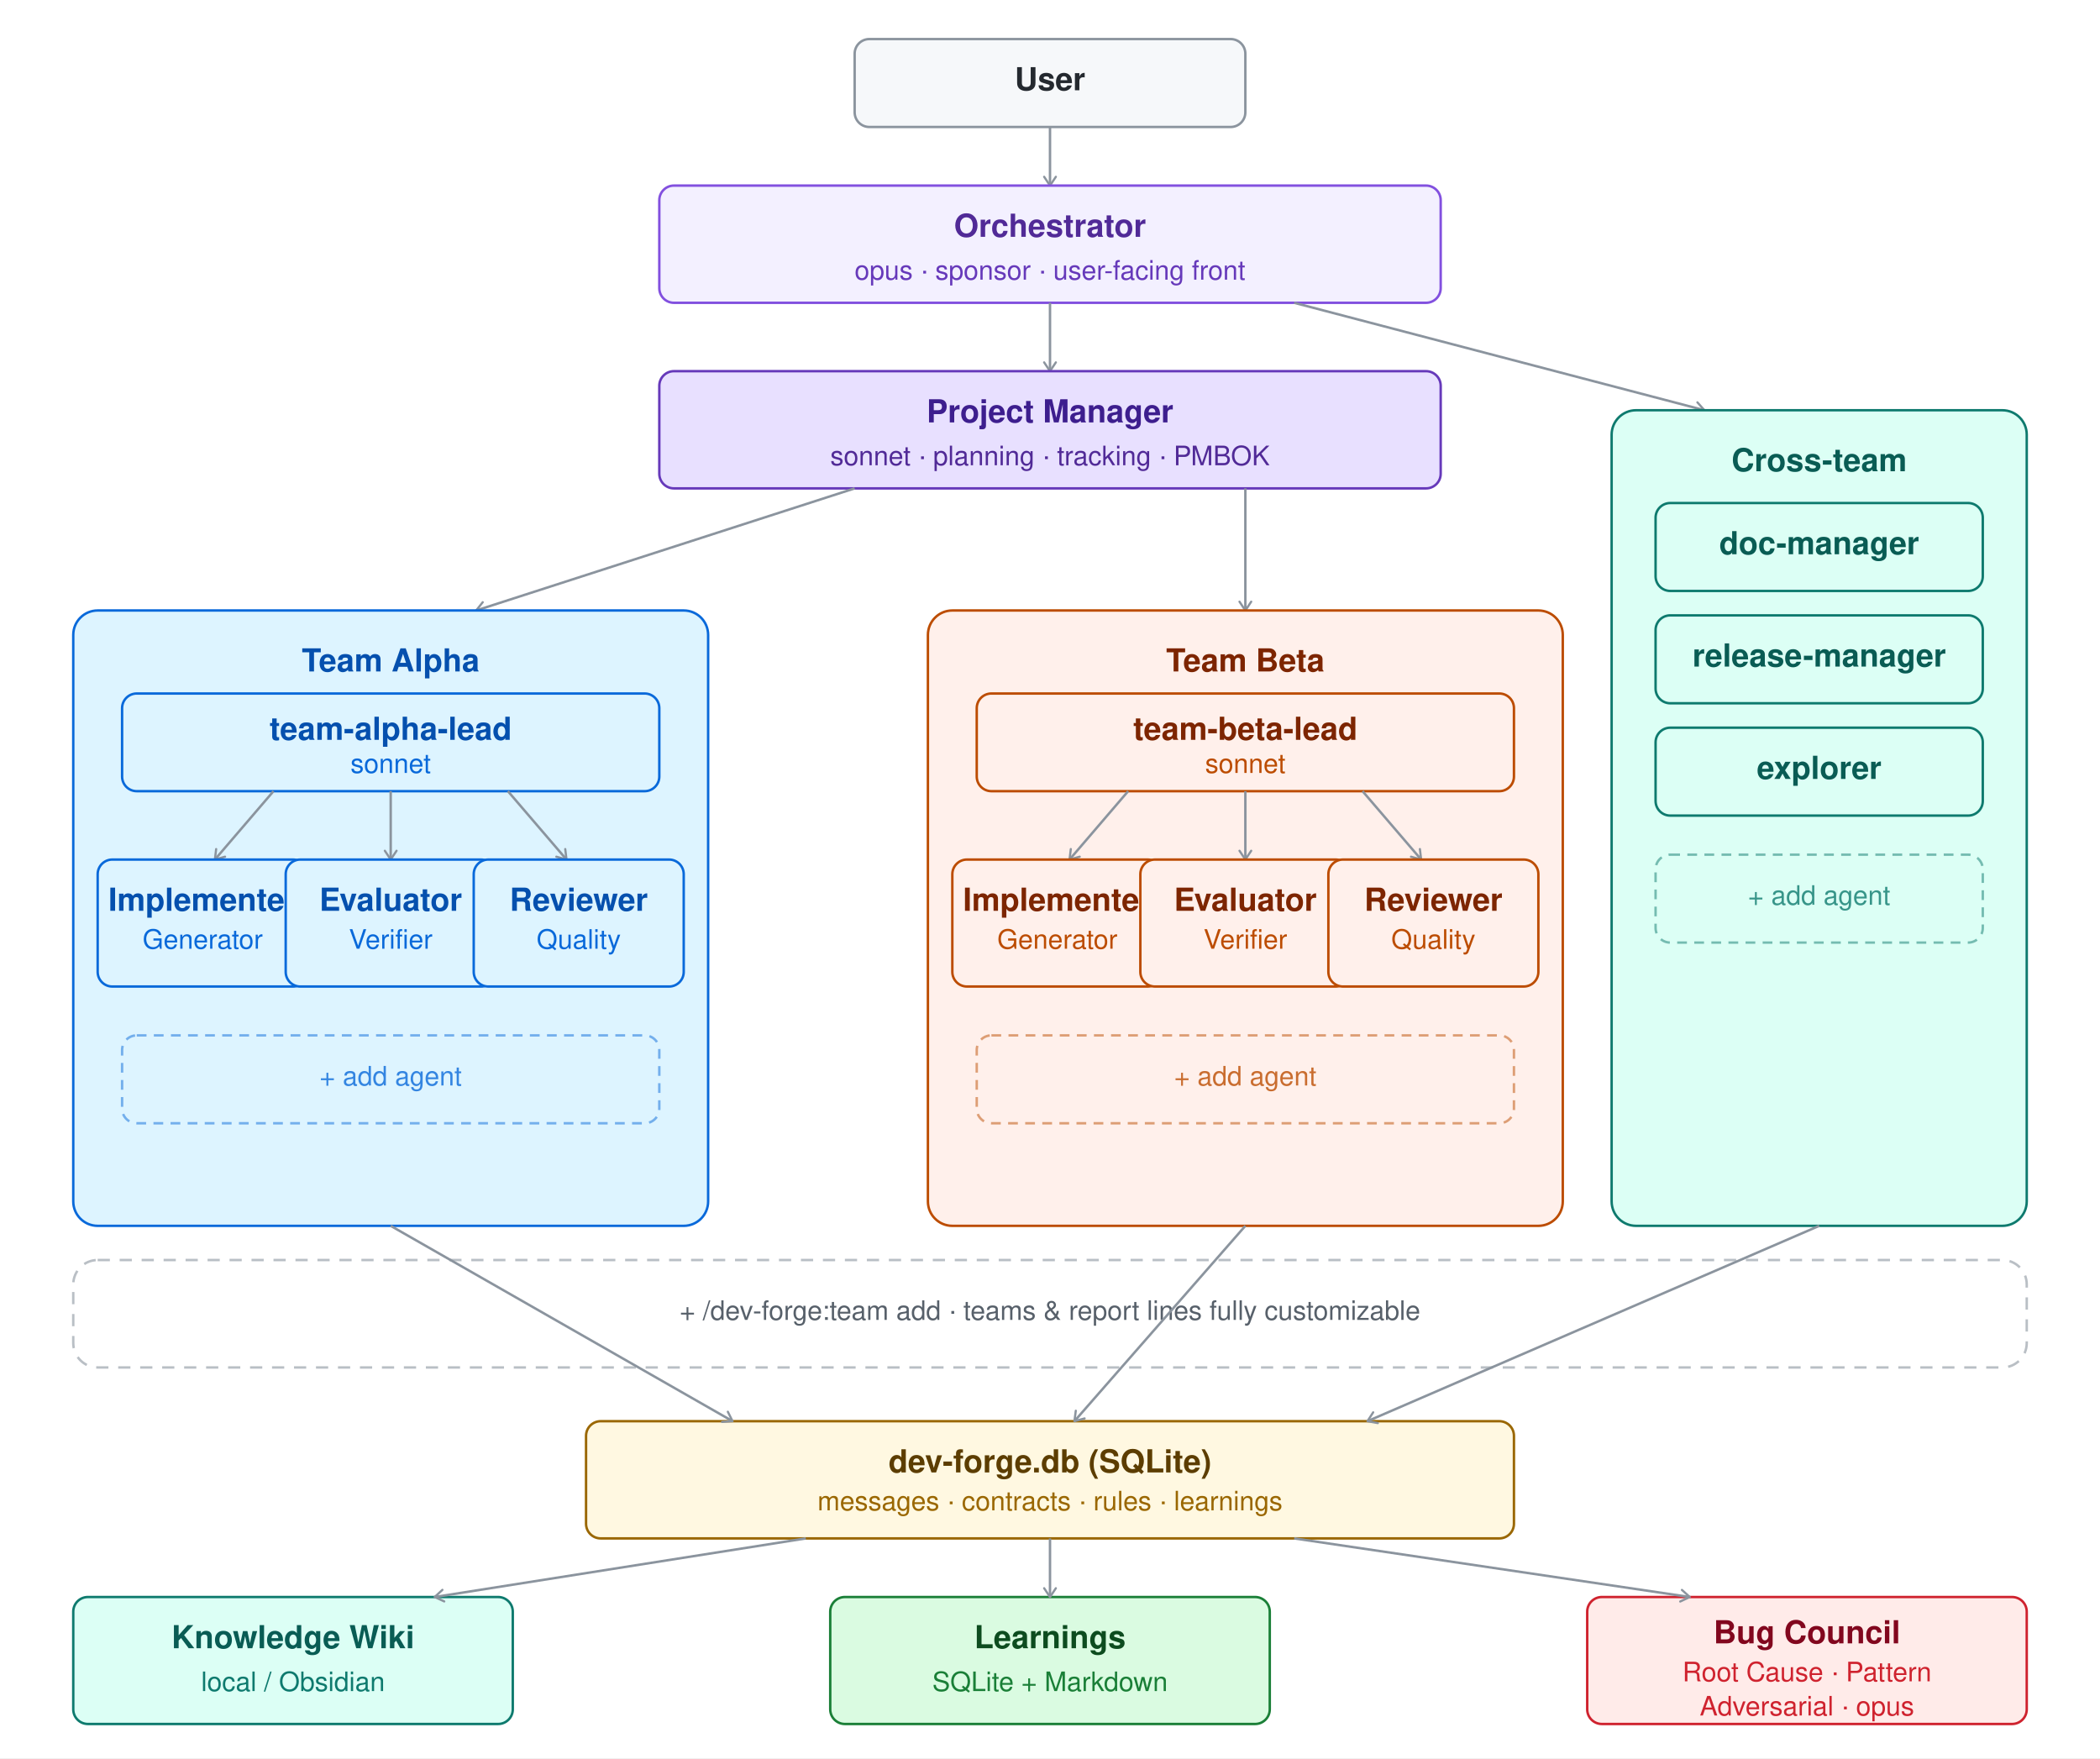
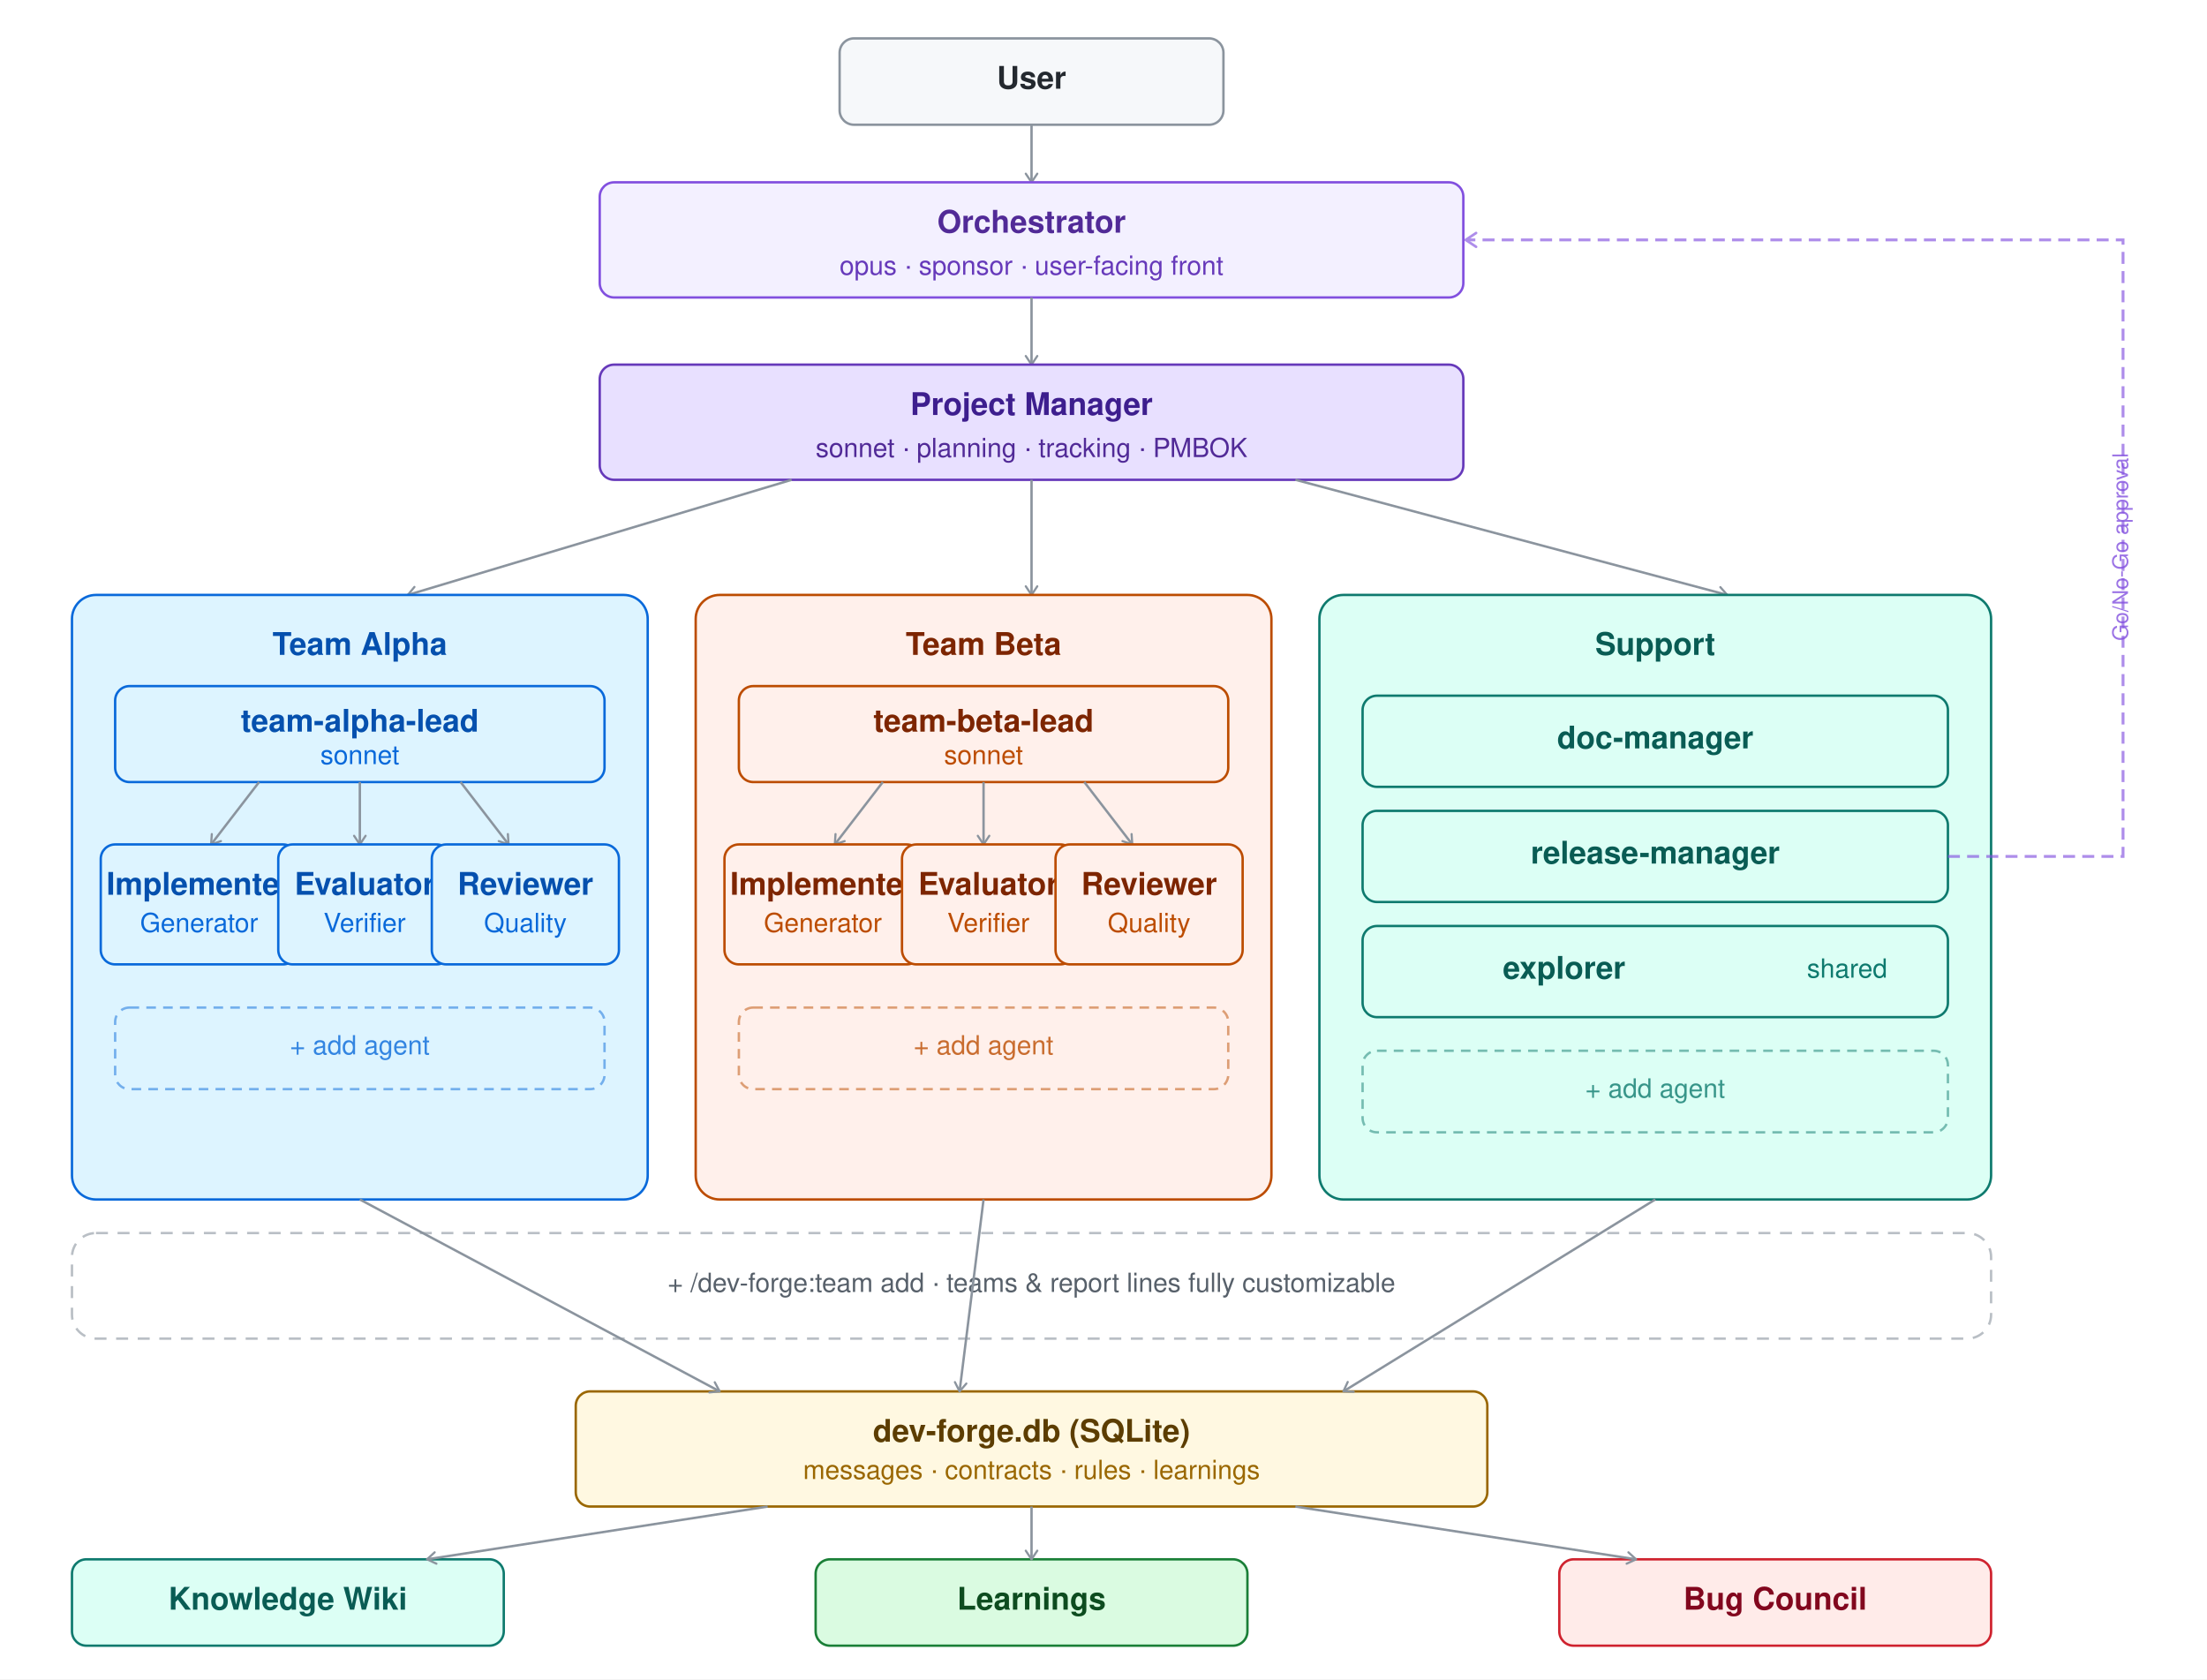
- <svg xmlns="http://www.w3.org/2000/svg" width="860" height="720" viewBox="0 0 860 720">
+ <svg xmlns="http://www.w3.org/2000/svg" width="920" height="700" viewBox="0 0 920 700">
  <defs>
    <marker id="arrow" viewBox="0 0 10 10" refX="8" refY="5" markerWidth="6" markerHeight="6" orient="auto-start-reverse">
      <path d="M2 1L8 5L2 9" fill="none" stroke="context-stroke" stroke-width="1.5" stroke-linecap="round" stroke-linejoin="round" />
    </marker>
    <style>
svg { font-family: -apple-system, BlinkMacSystemFont, "Segoe UI", Helvetica, Arial, sans-serif; }
.th { font-size: 13px; font-weight: 600; }
.ts { font-size: 11px; font-weight: 400; }
.c-gray rect   { fill: #f6f8fa; stroke: #8b949e; }
.c-gray .th    { fill: #24292f; }
- .c-gray .ts    { fill: #57606a; }
.c-purple rect { fill: #f3f0ff; stroke: #8250df; }
.c-purple .th  { fill: #512a97; }
.c-purple .ts  { fill: #6639ba; }
.c-indigo rect { fill: #e8e0ff; stroke: #6639ba; }
.c-indigo .th  { fill: #3d1e8e; }
.c-indigo .ts  { fill: #512a97; }
.c-blue rect   { fill: #ddf4ff; stroke: #0969da; }
.c-blue .th    { fill: #0550ae; }
.c-blue .ts    { fill: #0969da; }
.c-coral rect  { fill: #fff0eb; stroke: #bc4c00; }
.c-coral .th   { fill: #7d2500; }
.c-coral .ts   { fill: #bc4c00; }
.c-teal rect   { fill: #dcfff5; stroke: #0e7a6e; }
.c-teal .th    { fill: #095c54; }
.c-teal .ts    { fill: #0e7a6e; }
.c-amber rect  { fill: #fff8e1; stroke: #9a6700; }
.c-amber .th   { fill: #5c3d00; }
.c-amber .ts   { fill: #9a6700; }
.c-green rect  { fill: #dafbe1; stroke: #1a7f37; }
.c-green .th   { fill: #0d4c1f; }
.c-green .ts   { fill: #1a7f37; }
.c-red rect    { fill: #ffebe9; stroke: #cf222e; }
.c-red .th     { fill: #82071e; }
.c-red .ts     { fill: #cf222e; }
line { stroke: #8b949e; stroke-width: 1; fill: none; }
</style>
  </defs>
-   <rect width="860" height="720" fill="#ffffff" />
+   <rect width="920" height="700" fill="#ffffff" />
  <g class="c-gray">
    <rect x="350" y="16" width="160" height="36" rx="6" stroke-width="1" />
    <text class="th" x="430" y="34" text-anchor="middle" dominant-baseline="central" fill="#24292f">User</text>
  </g>
  <line x1="430" y1="52" x2="430" y2="76" marker-end="url(#arrow)" />
  <g class="c-purple">
-     <rect x="270" y="76" width="320" height="48" rx="6" stroke-width="1" />
+     <rect x="250" y="76" width="360" height="48" rx="6" stroke-width="1" />
    <text class="th" x="430" y="94" text-anchor="middle" dominant-baseline="central" fill="#512a97">Orchestrator</text>
    <text class="ts" x="430" y="112" text-anchor="middle" dominant-baseline="central" fill="#6639ba">opus · sponsor · user-facing front</text>
  </g>
  <line x1="430" y1="124" x2="430" y2="152" marker-end="url(#arrow)" />
-   <line x1="530" y1="124" x2="698" y2="168" marker-end="url(#arrow)" />
  <g class="c-indigo">
-     <rect x="270" y="152" width="320" height="48" rx="6" stroke-width="1" />
+     <rect x="250" y="152" width="360" height="48" rx="6" stroke-width="1" />
    <text class="th" x="430" y="170" text-anchor="middle" dominant-baseline="central" fill="#3d1e8e">Project Manager</text>
    <text class="ts" x="430" y="188" text-anchor="middle" dominant-baseline="central" fill="#512a97">sonnet · planning · tracking · PMBOK</text>
  </g>
-   <line x1="350" y1="200" x2="195" y2="250" marker-end="url(#arrow)" />
-   <line x1="510" y1="200" x2="510" y2="250" marker-end="url(#arrow)" />
+   <line x1="330" y1="200" x2="170" y2="248" marker-end="url(#arrow)" />
+   <line x1="430" y1="200" x2="430" y2="248" marker-end="url(#arrow)" />
+   <line x1="540" y1="200" x2="720" y2="248" marker-end="url(#arrow)" />
  <g class="c-blue">
-     <rect x="30" y="250" width="260" height="252" rx="10" stroke-width="1" />
+     <rect x="30" y="248" width="240" height="252" rx="10" stroke-width="1" />
  </g>
-   <text class="th" x="160" y="272" text-anchor="middle" dominant-baseline="central" fill="#0550ae">Team Alpha</text>
+   <text class="th" x="150" y="270" text-anchor="middle" dominant-baseline="central" fill="#0550ae">Team Alpha</text>
  <g class="c-blue">
-     <rect x="50" y="284" width="220" height="40" rx="6" stroke-width="1" />
-     <text class="th" x="160" y="300" text-anchor="middle" dominant-baseline="central" fill="#0550ae">team-alpha-lead</text>
-     <text class="ts" x="160" y="314" text-anchor="middle" dominant-baseline="central" fill="#0969da">sonnet</text>
+     <rect x="48" y="286" width="204" height="40" rx="6" stroke-width="1" />
+     <text class="th" x="150" y="302" text-anchor="middle" dominant-baseline="central" fill="#0550ae">team-alpha-lead</text>
+     <text class="ts" x="150" y="316" text-anchor="middle" dominant-baseline="central" fill="#0969da">sonnet</text>
  </g>
-   <line x1="112" y1="324" x2="88" y2="352" marker-end="url(#arrow)" />
-   <line x1="160" y1="324" x2="160" y2="352" marker-end="url(#arrow)" />
-   <line x1="208" y1="324" x2="232" y2="352" marker-end="url(#arrow)" />
+   <line x1="108" y1="326" x2="88" y2="352" marker-end="url(#arrow)" />
+   <line x1="150" y1="326" x2="150" y2="352" marker-end="url(#arrow)" />
+   <line x1="192" y1="326" x2="212" y2="352" marker-end="url(#arrow)" />
  <g class="c-blue">
-     <rect x="40" y="352" width="86" height="52" rx="6" stroke-width="1" />
+     <rect x="42" y="352" width="82" height="50" rx="6" stroke-width="1" />
    <text class="th" x="83" y="370" text-anchor="middle" dominant-baseline="central" fill="#0550ae">Implementer</text>
    <text class="ts" x="83" y="386" text-anchor="middle" dominant-baseline="central" fill="#0969da">Generator</text>
  </g>
  <g class="c-blue">
-     <rect x="117" y="352" width="86" height="52" rx="6" stroke-width="1" />
-     <text class="th" x="160" y="370" text-anchor="middle" dominant-baseline="central" fill="#0550ae">Evaluator</text>
-     <text class="ts" x="160" y="386" text-anchor="middle" dominant-baseline="central" fill="#0969da">Verifier</text>
+     <rect x="116" y="352" width="72" height="50" rx="6" stroke-width="1" />
+     <text class="th" x="152" y="370" text-anchor="middle" dominant-baseline="central" fill="#0550ae">Evaluator</text>
+     <text class="ts" x="152" y="386" text-anchor="middle" dominant-baseline="central" fill="#0969da">Verifier</text>
  </g>
  <g class="c-blue">
-     <rect x="194" y="352" width="86" height="52" rx="6" stroke-width="1" />
-     <text class="th" x="237" y="370" text-anchor="middle" dominant-baseline="central" fill="#0550ae">Reviewer</text>
-     <text class="ts" x="237" y="386" text-anchor="middle" dominant-baseline="central" fill="#0969da">Quality</text>
+     <rect x="180" y="352" width="78" height="50" rx="6" stroke-width="1" />
+     <text class="th" x="219" y="370" text-anchor="middle" dominant-baseline="central" fill="#0550ae">Reviewer</text>
+     <text class="ts" x="219" y="386" text-anchor="middle" dominant-baseline="central" fill="#0969da">Quality</text>
  </g>
-   <rect x="50" y="424" width="220" height="36" rx="6" stroke-width="1" stroke-dasharray="4 3" fill="none" stroke="#0969da" opacity="0.5" />
-   <text font-size="11" fill="#0969da" opacity="0.8" x="160" y="442" text-anchor="middle" dominant-baseline="central">+ add agent</text>
+   <rect x="48" y="420" width="204" height="34" rx="6" stroke-width="1" stroke-dasharray="4 3" fill="none" stroke="#0969da" opacity="0.5" />
+   <text font-size="11" fill="#0969da" opacity="0.8" x="150" y="437" text-anchor="middle" dominant-baseline="central">+ add agent</text>
  <g class="c-coral">
-     <rect x="380" y="250" width="260" height="252" rx="10" stroke-width="1" />
+     <rect x="290" y="248" width="240" height="252" rx="10" stroke-width="1" />
  </g>
-   <text class="th" x="510" y="272" text-anchor="middle" dominant-baseline="central" fill="#7d2500">Team Beta</text>
+   <text class="th" x="410" y="270" text-anchor="middle" dominant-baseline="central" fill="#7d2500">Team Beta</text>
  <g class="c-coral">
-     <rect x="400" y="284" width="220" height="40" rx="6" stroke-width="1" />
-     <text class="th" x="510" y="300" text-anchor="middle" dominant-baseline="central" fill="#7d2500">team-beta-lead</text>
-     <text class="ts" x="510" y="314" text-anchor="middle" dominant-baseline="central" fill="#bc4c00">sonnet</text>
+     <rect x="308" y="286" width="204" height="40" rx="6" stroke-width="1" />
+     <text class="th" x="410" y="302" text-anchor="middle" dominant-baseline="central" fill="#7d2500">team-beta-lead</text>
+     <text class="ts" x="410" y="316" text-anchor="middle" dominant-baseline="central" fill="#bc4c00">sonnet</text>
  </g>
-   <line x1="462" y1="324" x2="438" y2="352" marker-end="url(#arrow)" />
-   <line x1="510" y1="324" x2="510" y2="352" marker-end="url(#arrow)" />
-   <line x1="558" y1="324" x2="582" y2="352" marker-end="url(#arrow)" />
+   <line x1="368" y1="326" x2="348" y2="352" marker-end="url(#arrow)" />
+   <line x1="410" y1="326" x2="410" y2="352" marker-end="url(#arrow)" />
+   <line x1="452" y1="326" x2="472" y2="352" marker-end="url(#arrow)" />
  <g class="c-coral">
-     <rect x="390" y="352" width="86" height="52" rx="6" stroke-width="1" />
-     <text class="th" x="433" y="370" text-anchor="middle" dominant-baseline="central" fill="#7d2500">Implementer</text>
-     <text class="ts" x="433" y="386" text-anchor="middle" dominant-baseline="central" fill="#bc4c00">Generator</text>
+     <rect x="302" y="352" width="82" height="50" rx="6" stroke-width="1" />
+     <text class="th" x="343" y="370" text-anchor="middle" dominant-baseline="central" fill="#7d2500">Implementer</text>
+     <text class="ts" x="343" y="386" text-anchor="middle" dominant-baseline="central" fill="#bc4c00">Generator</text>
  </g>
  <g class="c-coral">
-     <rect x="467" y="352" width="86" height="52" rx="6" stroke-width="1" />
-     <text class="th" x="510" y="370" text-anchor="middle" dominant-baseline="central" fill="#7d2500">Evaluator</text>
-     <text class="ts" x="510" y="386" text-anchor="middle" dominant-baseline="central" fill="#bc4c00">Verifier</text>
+     <rect x="376" y="352" width="72" height="50" rx="6" stroke-width="1" />
+     <text class="th" x="412" y="370" text-anchor="middle" dominant-baseline="central" fill="#7d2500">Evaluator</text>
+     <text class="ts" x="412" y="386" text-anchor="middle" dominant-baseline="central" fill="#bc4c00">Verifier</text>
  </g>
  <g class="c-coral">
-     <rect x="544" y="352" width="86" height="52" rx="6" stroke-width="1" />
-     <text class="th" x="587" y="370" text-anchor="middle" dominant-baseline="central" fill="#7d2500">Reviewer</text>
-     <text class="ts" x="587" y="386" text-anchor="middle" dominant-baseline="central" fill="#bc4c00">Quality</text>
+     <rect x="440" y="352" width="78" height="50" rx="6" stroke-width="1" />
+     <text class="th" x="479" y="370" text-anchor="middle" dominant-baseline="central" fill="#7d2500">Reviewer</text>
+     <text class="ts" x="479" y="386" text-anchor="middle" dominant-baseline="central" fill="#bc4c00">Quality</text>
  </g>
-   <rect x="400" y="424" width="220" height="36" rx="6" stroke-width="1" stroke-dasharray="4 3" fill="none" stroke="#bc4c00" opacity="0.5" />
-   <text font-size="11" fill="#bc4c00" opacity="0.8" x="510" y="442" text-anchor="middle" dominant-baseline="central">+ add agent</text>
+   <rect x="308" y="420" width="204" height="34" rx="6" stroke-width="1" stroke-dasharray="4 3" fill="none" stroke="#bc4c00" opacity="0.5" />
+   <text font-size="11" fill="#bc4c00" opacity="0.8" x="410" y="437" text-anchor="middle" dominant-baseline="central">+ add agent</text>
  <g class="c-teal">
-     <rect x="660" y="168" width="170" height="334" rx="10" stroke-width="1" />
+     <rect x="550" y="248" width="280" height="252" rx="10" stroke-width="1" />
  </g>
-   <text class="th" x="745" y="190" text-anchor="middle" dominant-baseline="central" fill="#095c54">Cross-team</text>
+   <text class="th" x="690" y="270" text-anchor="middle" dominant-baseline="central" fill="#095c54">Support</text>
  <g class="c-teal">
-     <rect x="678" y="206" width="134" height="36" rx="6" stroke-width="1" />
-     <text class="th" x="745" y="224" text-anchor="middle" dominant-baseline="central" fill="#095c54">doc-manager</text>
+     <rect x="568" y="290" width="244" height="38" rx="6" stroke-width="1" />
+     <text class="th" x="690" y="309" text-anchor="middle" dominant-baseline="central" fill="#095c54">doc-manager</text>
  </g>
  <g class="c-teal">
-     <rect x="678" y="252" width="134" height="36" rx="6" stroke-width="1" />
-     <text class="th" x="745" y="270" text-anchor="middle" dominant-baseline="central" fill="#095c54">release-manager</text>
+     <rect x="568" y="338" width="244" height="38" rx="6" stroke-width="1" />
+     <text class="th" x="690" y="357" text-anchor="middle" dominant-baseline="central" fill="#095c54">release-manager</text>
  </g>
  <g class="c-teal">
-     <rect x="678" y="298" width="134" height="36" rx="6" stroke-width="1" />
-     <text class="th" x="745" y="316" text-anchor="middle" dominant-baseline="central" fill="#095c54">explorer</text>
+     <rect x="568" y="386" width="244" height="38" rx="6" stroke-width="1" />
+     <text class="th" x="652" y="405" text-anchor="middle" dominant-baseline="central" fill="#095c54">explorer</text>
+     <text class="ts" x="770" y="405" text-anchor="middle" dominant-baseline="central" fill="#0e7a6e">shared</text>
  </g>
-   <rect x="678" y="350" width="134" height="36" rx="6" stroke-width="1" stroke-dasharray="4 3" fill="none" stroke="#0e7a6e" opacity="0.5" />
-   <text font-size="11" fill="#0e7a6e" opacity="0.8" x="745" y="368" text-anchor="middle" dominant-baseline="central">+ add agent</text>
-   <rect x="30" y="516" width="800" height="44" rx="10" stroke-width="1" stroke-dasharray="5 4" fill="none" stroke="#8b949e" opacity="0.6" />
-   <text font-size="11" fill="#57606a" x="430" y="538" text-anchor="middle" dominant-baseline="central">+ /dev-forge:team add  ·  teams &amp; report lines fully customizable</text>
+   <rect x="568" y="438" width="244" height="34" rx="6" stroke-width="1" stroke-dasharray="4 3" fill="none" stroke="#0e7a6e" opacity="0.5" />
+   <text font-size="11" fill="#0e7a6e" opacity="0.8" x="690" y="455" text-anchor="middle" dominant-baseline="central">+ add agent</text>
+   <path d="M 812,357 L 885,357 L 885,100 L 611,100" stroke="#8250df" stroke-width="1.2" stroke-dasharray="5 3" fill="none" marker-end="url(#arrow)" opacity="0.65" />
+   <text font-size="9" fill="#8250df" opacity="0.8" transform="rotate(-90 885 228)" x="885" y="228" text-anchor="middle" dominant-baseline="central">Go/No-Go approval</text>
+   <rect x="30" y="514" width="800" height="44" rx="10" stroke-width="1" stroke-dasharray="5 4" fill="none" stroke="#8b949e" opacity="0.6" />
+   <text font-size="11" fill="#57606a" x="430" y="536" text-anchor="middle" dominant-baseline="central">+ /dev-forge:team add  ·  teams &amp; report lines fully customizable</text>
  <g class="c-amber">
-     <rect x="240" y="582" width="380" height="48" rx="6" stroke-width="1" />
-     <text class="th" x="430" y="600" text-anchor="middle" dominant-baseline="central" fill="#5c3d00">dev-forge.db (SQLite)</text>
-     <text class="ts" x="430" y="616" text-anchor="middle" dominant-baseline="central" fill="#9a6700">messages · contracts · rules · learnings</text>
+     <rect x="240" y="580" width="380" height="48" rx="6" stroke-width="1" />
+     <text class="th" x="430" y="598" text-anchor="middle" dominant-baseline="central" fill="#5c3d00">dev-forge.db (SQLite)</text>
+     <text class="ts" x="430" y="614" text-anchor="middle" dominant-baseline="central" fill="#9a6700">messages · contracts · rules · learnings</text>
  </g>
-   <line x1="160" y1="502" x2="300" y2="582" marker-end="url(#arrow)" />
-   <line x1="510" y1="502" x2="440" y2="582" marker-end="url(#arrow)" />
-   <line x1="745" y1="502" x2="560" y2="582" marker-end="url(#arrow)" />
+   <line x1="150" y1="500" x2="300" y2="580" marker-end="url(#arrow)" />
+   <line x1="410" y1="500" x2="400" y2="580" marker-end="url(#arrow)" />
+   <line x1="690" y1="500" x2="560" y2="580" marker-end="url(#arrow)" />
  <g class="c-teal">
-     <rect x="30" y="654" width="180" height="52" rx="6" stroke-width="1" />
-     <text class="th" x="120" y="672" text-anchor="middle" dominant-baseline="central" fill="#095c54">Knowledge Wiki</text>
-     <text class="ts" x="120" y="690" text-anchor="middle" dominant-baseline="central" fill="#0e7a6e">local / Obsidian</text>
+     <rect x="30" y="650" width="180" height="36" rx="6" stroke-width="1" />
+     <text class="th" x="120" y="668" text-anchor="middle" dominant-baseline="central" fill="#095c54">Knowledge Wiki</text>
  </g>
  <g class="c-green">
-     <rect x="340" y="654" width="180" height="52" rx="6" stroke-width="1" />
-     <text class="th" x="430" y="672" text-anchor="middle" dominant-baseline="central" fill="#0d4c1f">Learnings</text>
-     <text class="ts" x="430" y="690" text-anchor="middle" dominant-baseline="central" fill="#1a7f37">SQLite + Markdown</text>
+     <rect x="340" y="650" width="180" height="36" rx="6" stroke-width="1" />
+     <text class="th" x="430" y="668" text-anchor="middle" dominant-baseline="central" fill="#0d4c1f">Learnings</text>
  </g>
  <g class="c-red">
-     <rect x="650" y="654" width="180" height="52" rx="6" stroke-width="1" />
-     <text class="th" x="740" y="670" text-anchor="middle" dominant-baseline="central" fill="#82071e">Bug Council</text>
-     <text class="ts" x="740" y="686" text-anchor="middle" dominant-baseline="central" fill="#cf222e">Root Cause · Pattern</text>
-     <text class="ts" x="740" y="700" text-anchor="middle" dominant-baseline="central" fill="#cf222e">Adversarial · opus</text>
+     <rect x="650" y="650" width="180" height="36" rx="6" stroke-width="1" />
+     <text class="th" x="740" y="668" text-anchor="middle" dominant-baseline="central" fill="#82071e">Bug Council</text>
  </g>
-   <line x1="330" y1="630" x2="178" y2="654" marker-end="url(#arrow)" />
-   <line x1="430" y1="630" x2="430" y2="654" marker-end="url(#arrow)" />
-   <line x1="530" y1="630" x2="692" y2="654" marker-end="url(#arrow)" />
+   <line x1="320" y1="628" x2="178" y2="650" marker-end="url(#arrow)" />
+   <line x1="430" y1="628" x2="430" y2="650" marker-end="url(#arrow)" />
+   <line x1="540" y1="628" x2="682" y2="650" marker-end="url(#arrow)" />
</svg>
